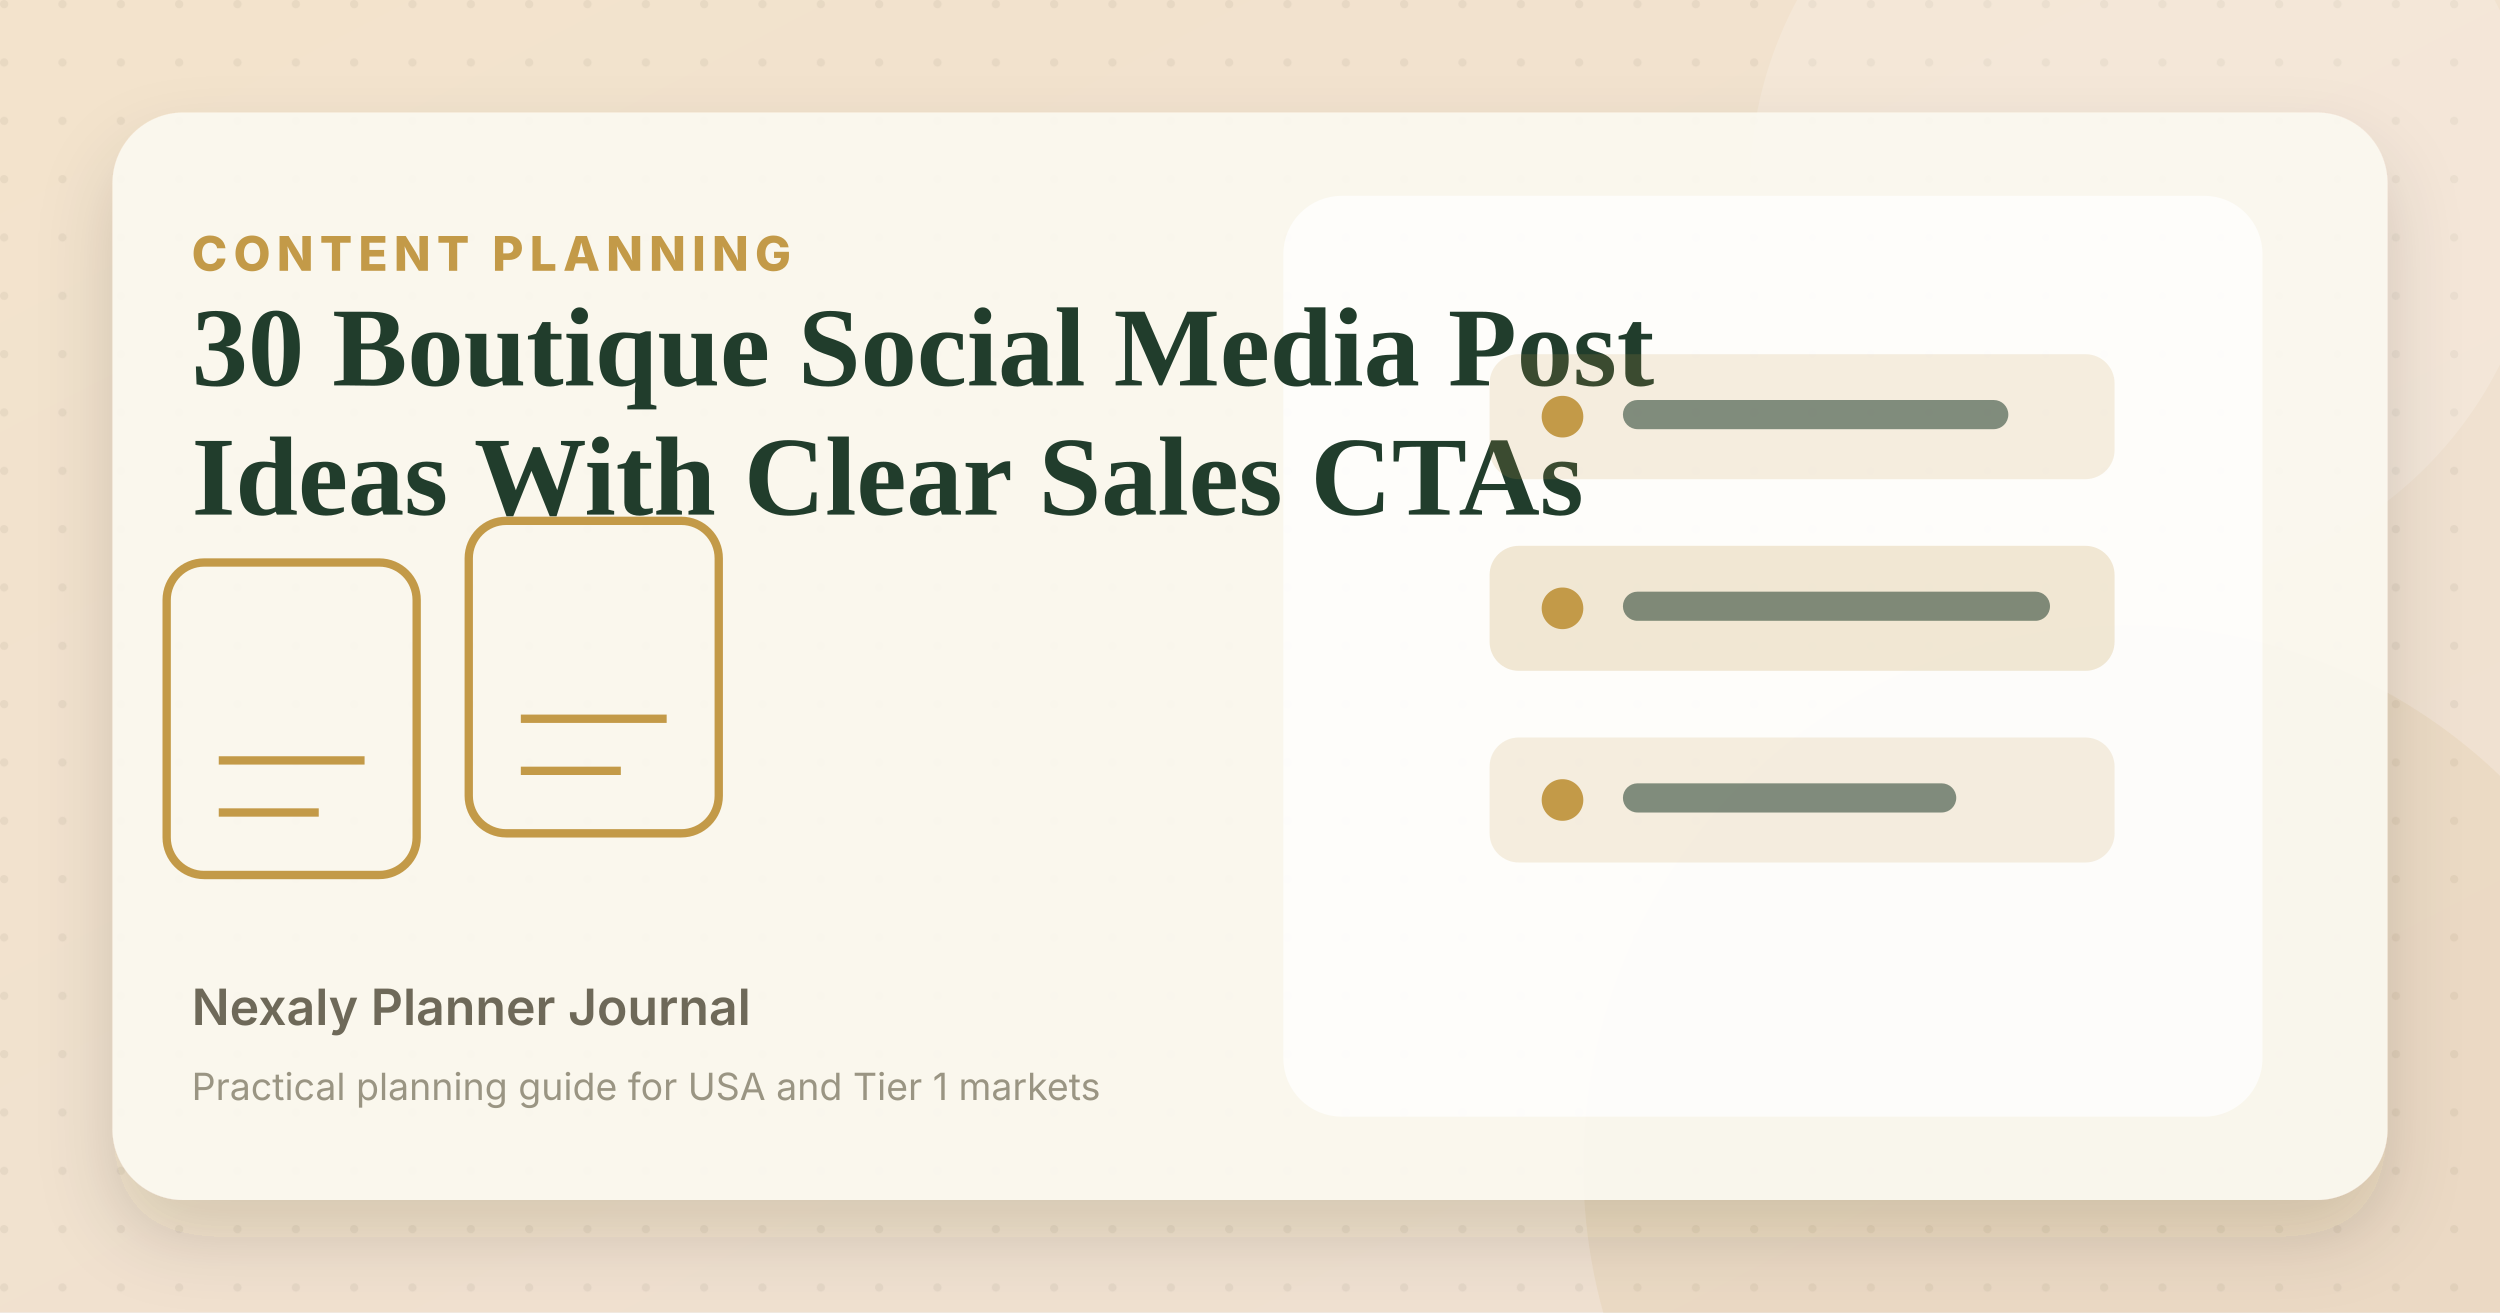
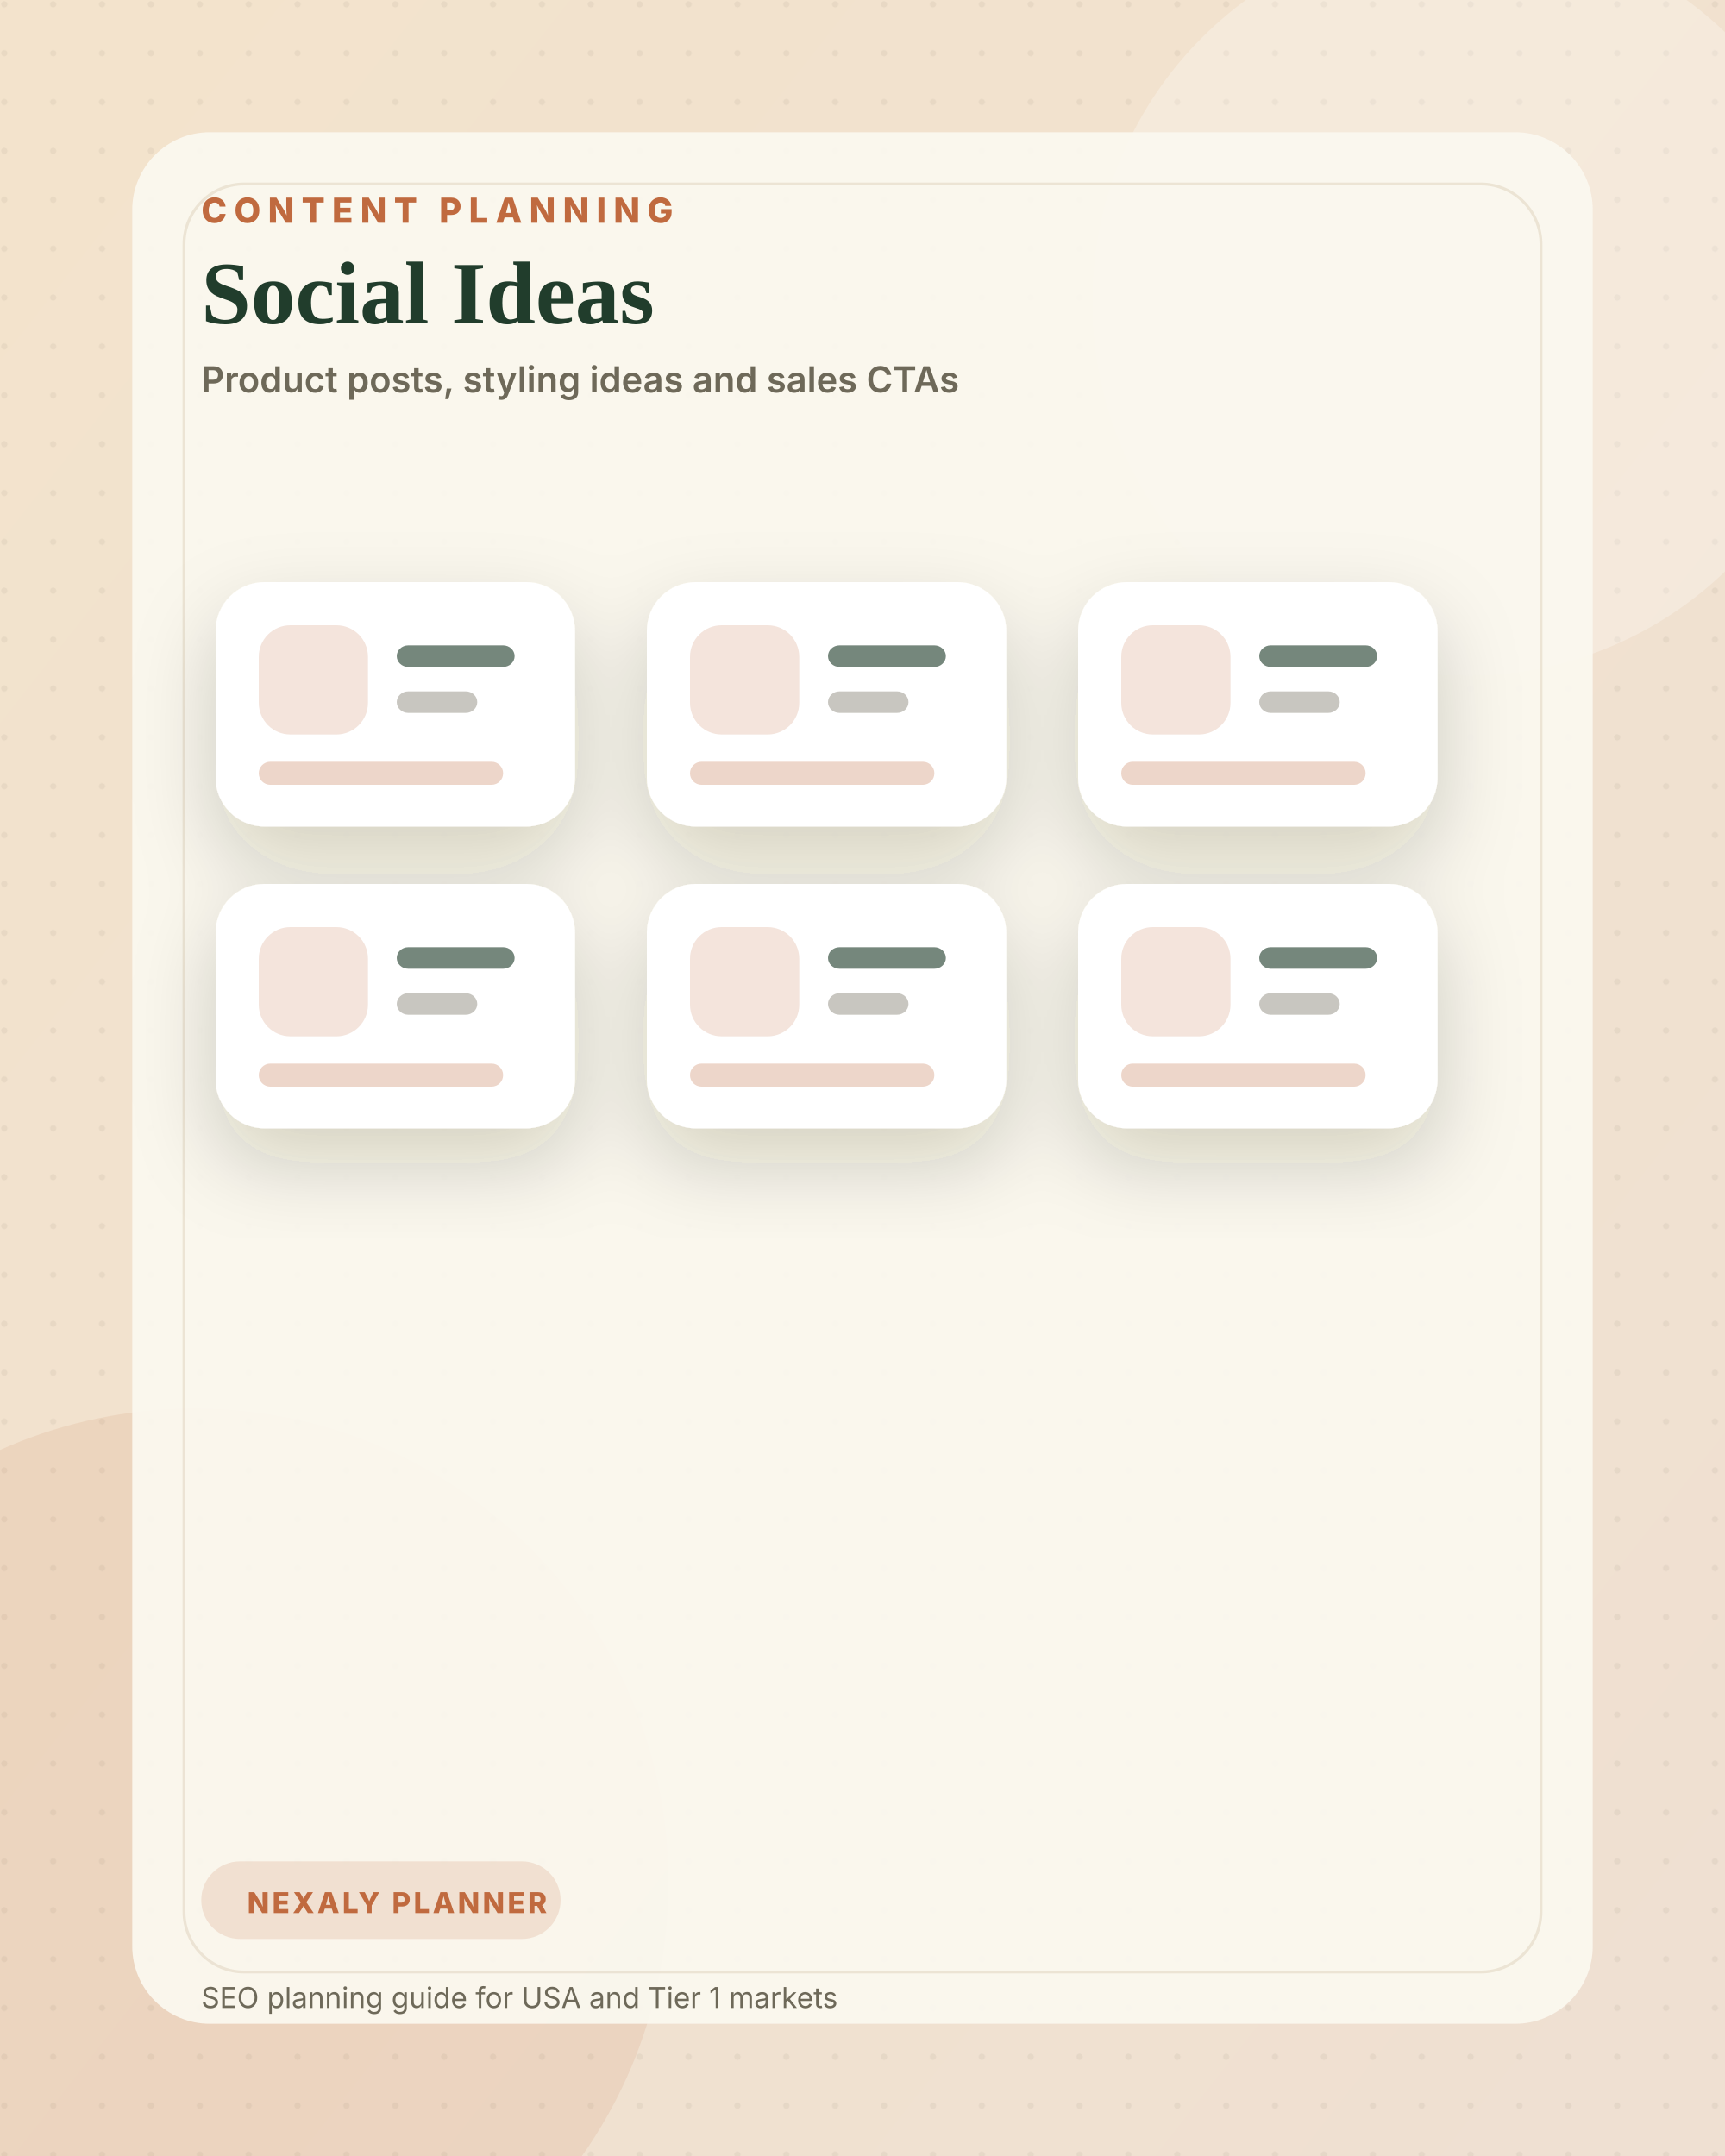
- <svg xmlns="http://www.w3.org/2000/svg" width="1200" height="630" viewBox="0 0 1200 630" role="img" aria-labelledby="title desc">
+ <svg xmlns="http://www.w3.org/2000/svg" width="1200" height="1500" viewBox="0 0 1200 1500" role="img" aria-labelledby="title desc">
  <defs>
    <linearGradient id="bg" x1="0" y1="0" x2="1" y2="1">
      <stop offset="0" stop-color="#F3E3CC" />
      <stop offset="1" stop-color="#EFE0D2" />
    </linearGradient>
    <filter id="shadow" x="-20%" y="-20%" width="140%" height="140%">
-       <feDropShadow dx="0" dy="18" stdDeviation="18" flood-color="#282419" flood-opacity=".16" />
+       <feDropShadow dx="0" dy="24" stdDeviation="28" flood-color="#282419" flood-opacity=".18" />
    </filter>
-     <pattern id="dots" width="28" height="28" patternUnits="userSpaceOnUse">
-       <circle cx="2" cy="2" r="2" fill="#282419" opacity=".10" />
+     <pattern id="dots" width="34" height="34" patternUnits="userSpaceOnUse">
+       <circle cx="3" cy="3" r="2.2" fill="#282419" opacity=".08" />
    </pattern>
  </defs>
-   <rect width="1200" height="630" fill="url(#bg)" />
-   <rect width="1200" height="630" fill="url(#dots)" opacity=".55" />
-   <circle cx="1030" cy="90" r="190" fill="#fff" opacity=".18" />
-   <circle cx="1020" cy="560" r="260" fill="#C39A48" opacity=".10" />
-   <rect x="54" y="54" width="1092" height="522" rx="34" fill="#FBF8F0" opacity=".92" filter="url(#shadow)" />
-   <rect x="616" y="94" width="470" height="442" rx="28" fill="#fff" opacity=".72" />
-   <g fill="none" stroke="#C39A48" stroke-width="4">
-     <rect x="80" y="270" width="120" height="150" rx="18" />
-     <rect x="225" y="250" width="120" height="150" rx="18" />
-     <path d="M105 365h70M105 390h48M250 345h70M250 370h48" />
+   <rect width="1200" height="1500" fill="url(#bg)" />
+   <rect width="1200" height="1500" fill="url(#dots)" opacity=".65" />
+   <circle cx="1020" cy="210" r="260" fill="#FFFFFF" opacity=".26" />
+   <circle cx="135" cy="1310" r="330" fill="#C06A3F" opacity=".11" />
+   <g transform="translate(92 92)">
+     <rect width="1016" height="1316" rx="54" fill="#FBF8F0" opacity=".92" />
+     <rect x="36" y="36" width="944" height="1244" rx="42" fill="none" stroke="#E6DDCB" stroke-width="2" opacity=".72" />
  </g>
-   <text x="92" y="130" font-family="Inter, Arial, sans-serif" font-size="23" font-weight="800" letter-spacing="3" fill="#C39A48">CONTENT PLANNING</text>
-   <text x="92" y="185" font-family="Georgia, 'Times New Roman', serif" font-size="54" font-weight="700" fill="#213D2C">
-     <tspan x="92" dy="0">30 Boutique Social Media Post</tspan>
-     <tspan x="92" dy="62">Ideas With Clear Sales CTAs</tspan>
-   </text>
-   <text x="92" y="492" font-family="Inter, Arial, sans-serif" font-size="24" font-weight="600" fill="#6E6959">Nexaly Planner Journal</text>
-   <text x="92" y="528" font-family="Inter, Arial, sans-serif" font-size="18" fill="#9A9583">Practical planning guide for USA and Tier 1 markets</text>
-   <g transform="translate(715 170)">
-     <rect x="0" y="0" width="300" height="60" rx="14" fill="#C39A48" opacity=".16" />
-     <rect x="0" y="92" width="300" height="60" rx="14" fill="#C39A48" opacity=".22" />
-     <rect x="0" y="184" width="300" height="60" rx="14" fill="#C39A48" opacity=".16" />
-     <circle cx="35" cy="30" r="10" fill="#C39A48" />
-     <circle cx="35" cy="122" r="10" fill="#C39A48" />
-     <circle cx="35" cy="214" r="10" fill="#C39A48" />
-     <rect x="64" y="22" width="185" height="14" rx="7" fill="#213D2C" opacity=".55" />
-     <rect x="64" y="114" width="205" height="14" rx="7" fill="#213D2C" opacity=".55" />
-     <rect x="64" y="206" width="160" height="14" rx="7" fill="#213D2C" opacity=".55" />
+   <g transform="translate(140 155)">
+     <text x="0" y="0" font-family="Inter, Arial, sans-serif" font-size="24" font-weight="800" letter-spacing="5" fill="#C06A3F">CONTENT PLANNING</text>
+     <text x="0" y="70" font-family="Georgia, 'Times New Roman', serif" font-size="62" font-weight="700" fill="#213D2C">Social Ideas</text>
+     <text x="0" y="118" font-family="Inter, Arial, sans-serif" font-size="25" font-weight="600" fill="#6E6959">Product posts, styling ideas and sales CTAs</text>
+   </g>
+   <g transform="translate(150 405)" filter="url(#shadow)">
+     <g transform="translate(0 0)">
+       <rect width="250" height="170" rx="34" fill="#FFFFFF" />
+       <rect x="30" y="30" width="76" height="76" rx="22" fill="#C06A3F" opacity=".18" />
+       <rect x="126" y="44" width="82" height="15" rx="8" fill="#213D2C" opacity=".62" />
+       <rect x="126" y="76" width="56" height="15" rx="8" fill="#6E6959" opacity=".38" />
+       <rect x="30" y="125" width="170" height="16" rx="8" fill="#C06A3F" opacity=".28" />
+     </g>
+     <g transform="translate(300 0)">
+       <rect width="250" height="170" rx="34" fill="#FFFFFF" />
+       <rect x="30" y="30" width="76" height="76" rx="22" fill="#C06A3F" opacity=".18" />
+       <rect x="126" y="44" width="82" height="15" rx="8" fill="#213D2C" opacity=".62" />
+       <rect x="126" y="76" width="56" height="15" rx="8" fill="#6E6959" opacity=".38" />
+       <rect x="30" y="125" width="170" height="16" rx="8" fill="#C06A3F" opacity=".28" />
+     </g>
+     <g transform="translate(600 0)">
+       <rect width="250" height="170" rx="34" fill="#FFFFFF" />
+       <rect x="30" y="30" width="76" height="76" rx="22" fill="#C06A3F" opacity=".18" />
+       <rect x="126" y="44" width="82" height="15" rx="8" fill="#213D2C" opacity=".62" />
+       <rect x="126" y="76" width="56" height="15" rx="8" fill="#6E6959" opacity=".38" />
+       <rect x="30" y="125" width="170" height="16" rx="8" fill="#C06A3F" opacity=".28" />
+     </g>
+     <g transform="translate(0 210)">
+       <rect width="250" height="170" rx="34" fill="#FFFFFF" />
+       <rect x="30" y="30" width="76" height="76" rx="22" fill="#C06A3F" opacity=".18" />
+       <rect x="126" y="44" width="82" height="15" rx="8" fill="#213D2C" opacity=".62" />
+       <rect x="126" y="76" width="56" height="15" rx="8" fill="#6E6959" opacity=".38" />
+       <rect x="30" y="125" width="170" height="16" rx="8" fill="#C06A3F" opacity=".28" />
+     </g>
+     <g transform="translate(300 210)">
+       <rect width="250" height="170" rx="34" fill="#FFFFFF" />
+       <rect x="30" y="30" width="76" height="76" rx="22" fill="#C06A3F" opacity=".18" />
+       <rect x="126" y="44" width="82" height="15" rx="8" fill="#213D2C" opacity=".62" />
+       <rect x="126" y="76" width="56" height="15" rx="8" fill="#6E6959" opacity=".38" />
+       <rect x="30" y="125" width="170" height="16" rx="8" fill="#C06A3F" opacity=".28" />
+     </g>
+     <g transform="translate(600 210)">
+       <rect width="250" height="170" rx="34" fill="#FFFFFF" />
+       <rect x="30" y="30" width="76" height="76" rx="22" fill="#C06A3F" opacity=".18" />
+       <rect x="126" y="44" width="82" height="15" rx="8" fill="#213D2C" opacity=".62" />
+       <rect x="126" y="76" width="56" height="15" rx="8" fill="#6E6959" opacity=".38" />
+       <rect x="30" y="125" width="170" height="16" rx="8" fill="#C06A3F" opacity=".28" />
+     </g>
+   </g>
+   <g transform="translate(140 1295)">
+     <rect width="250" height="54" rx="27" fill="#C06A3F" opacity=".16" />
+     <text x="32" y="36" font-family="Inter, Arial, sans-serif" font-size="20" font-weight="800" letter-spacing="2" fill="#C06A3F">NEXALY PLANNER</text>
+     <text x="0" y="102" font-family="Inter, Arial, sans-serif" font-size="20" fill="#6E6959">SEO planning guide for USA and Tier 1 markets</text>
  </g>
</svg>
